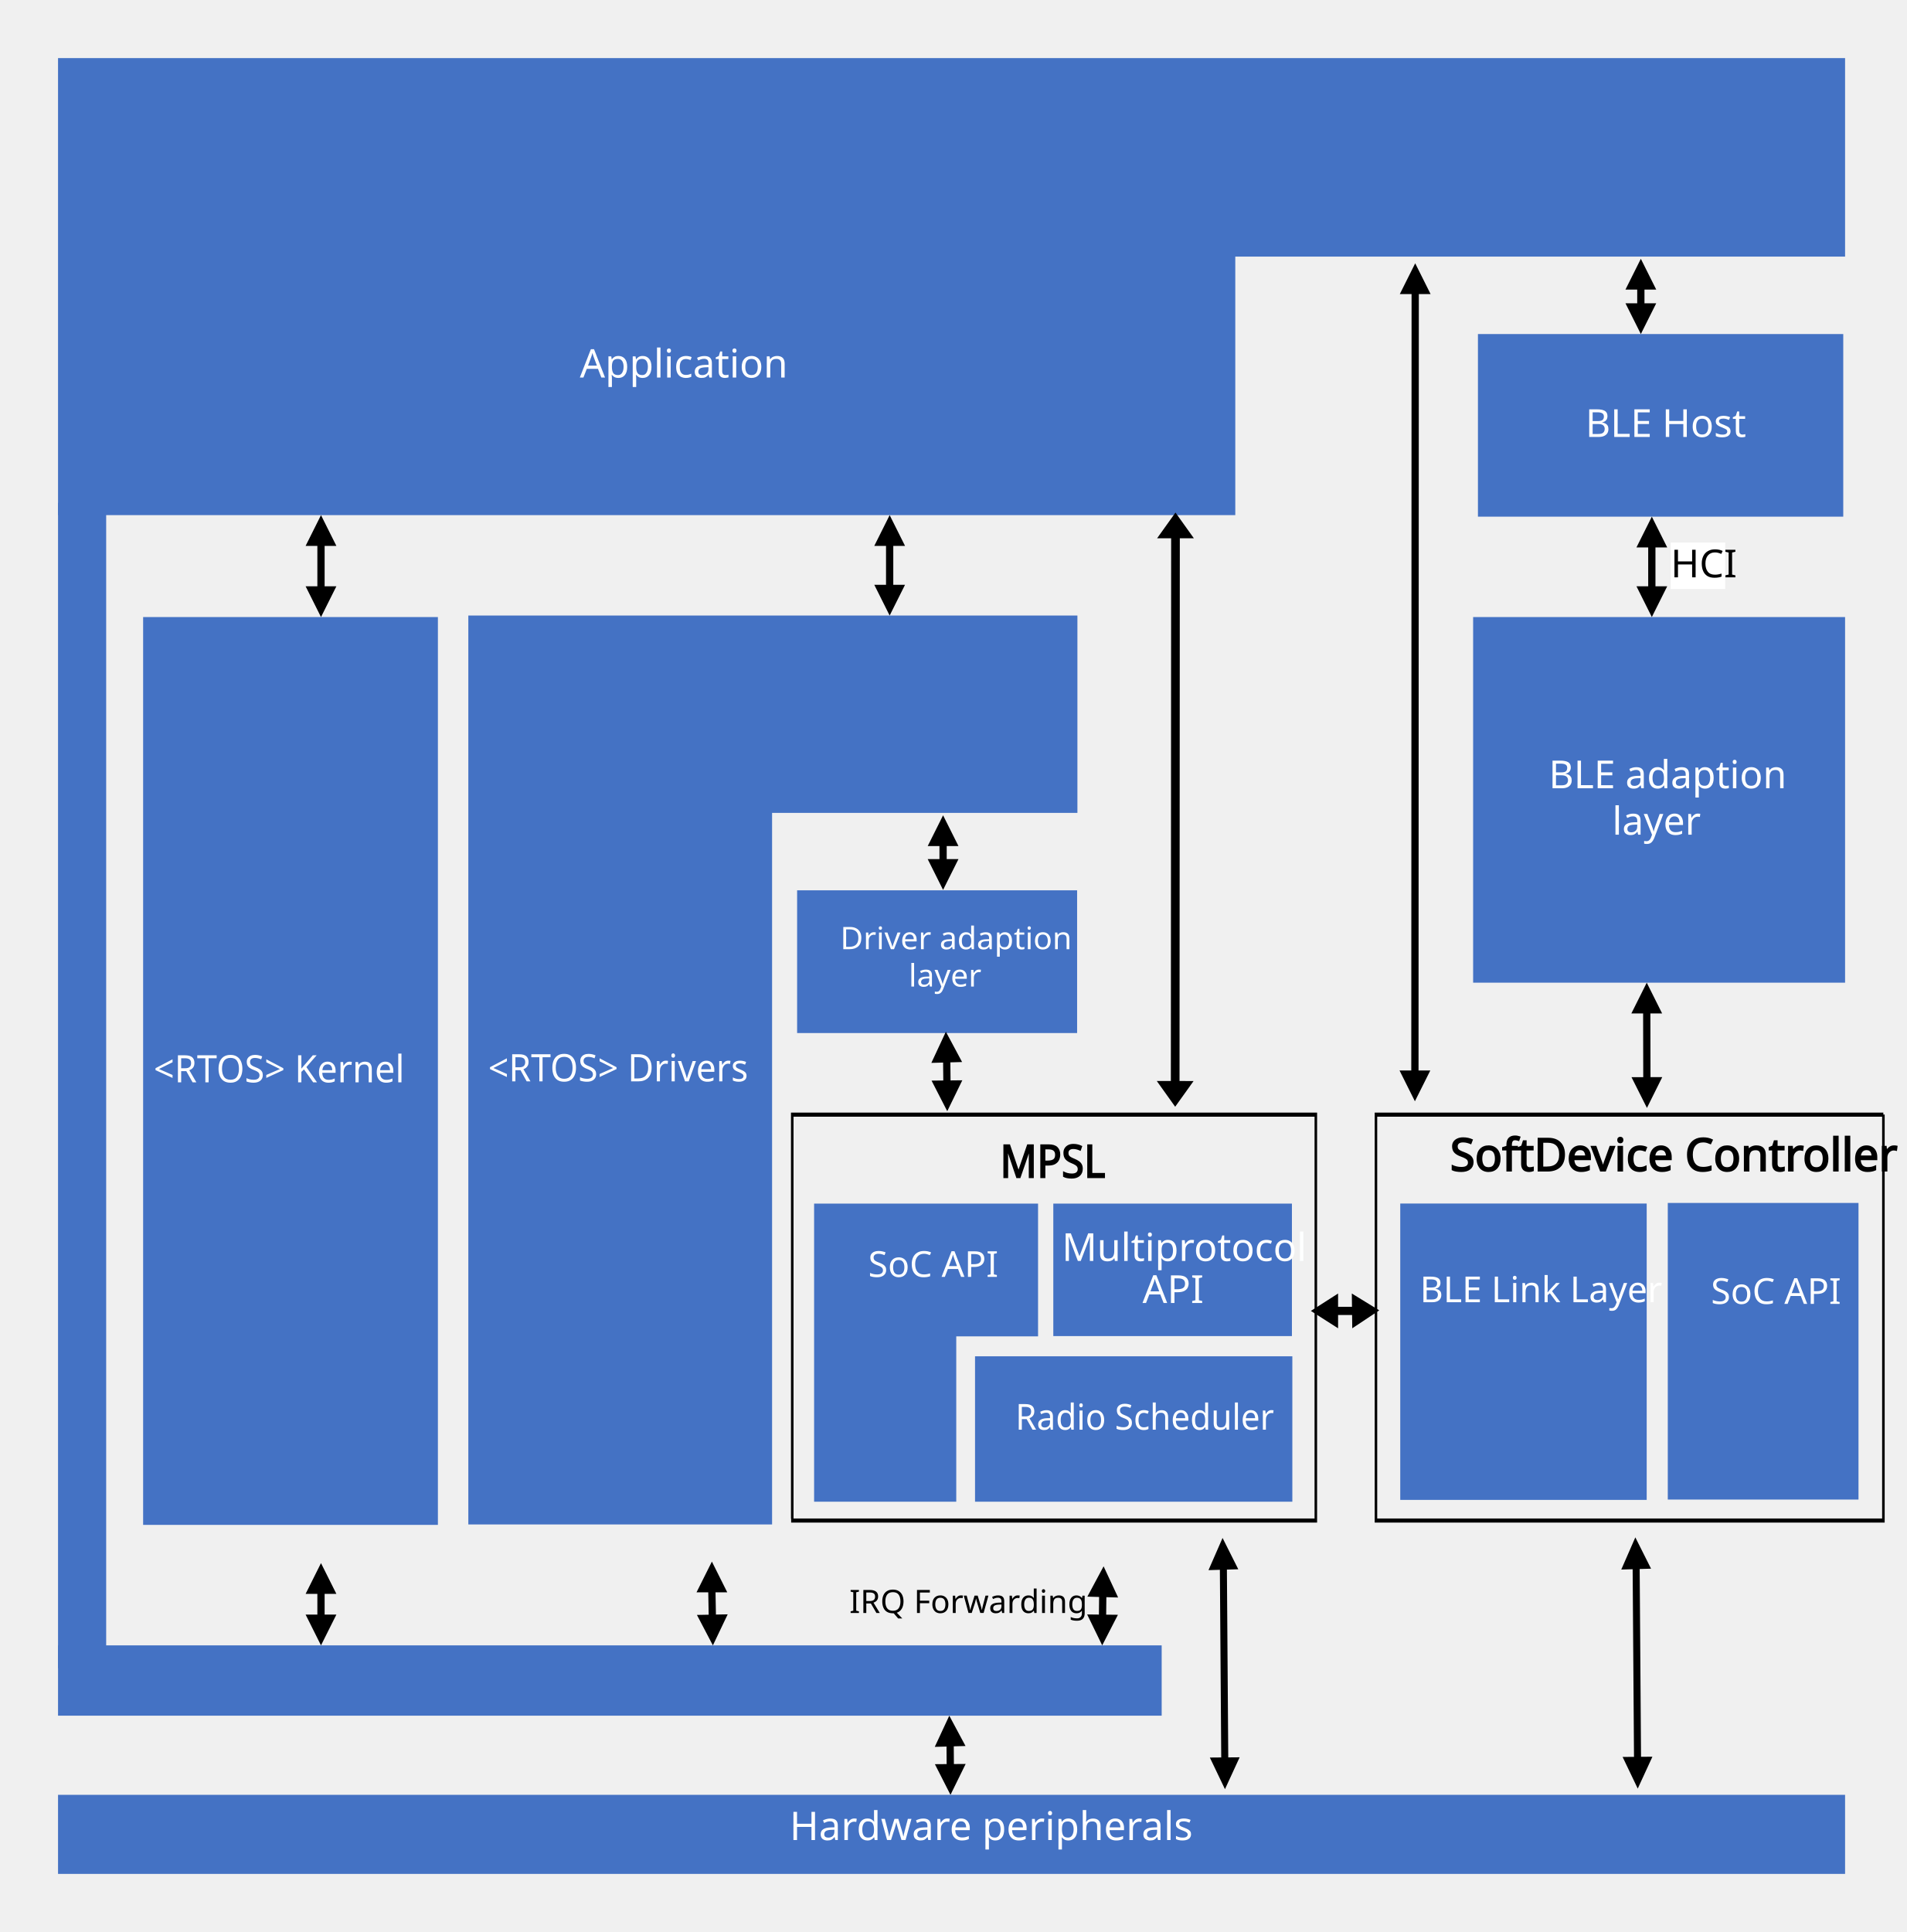
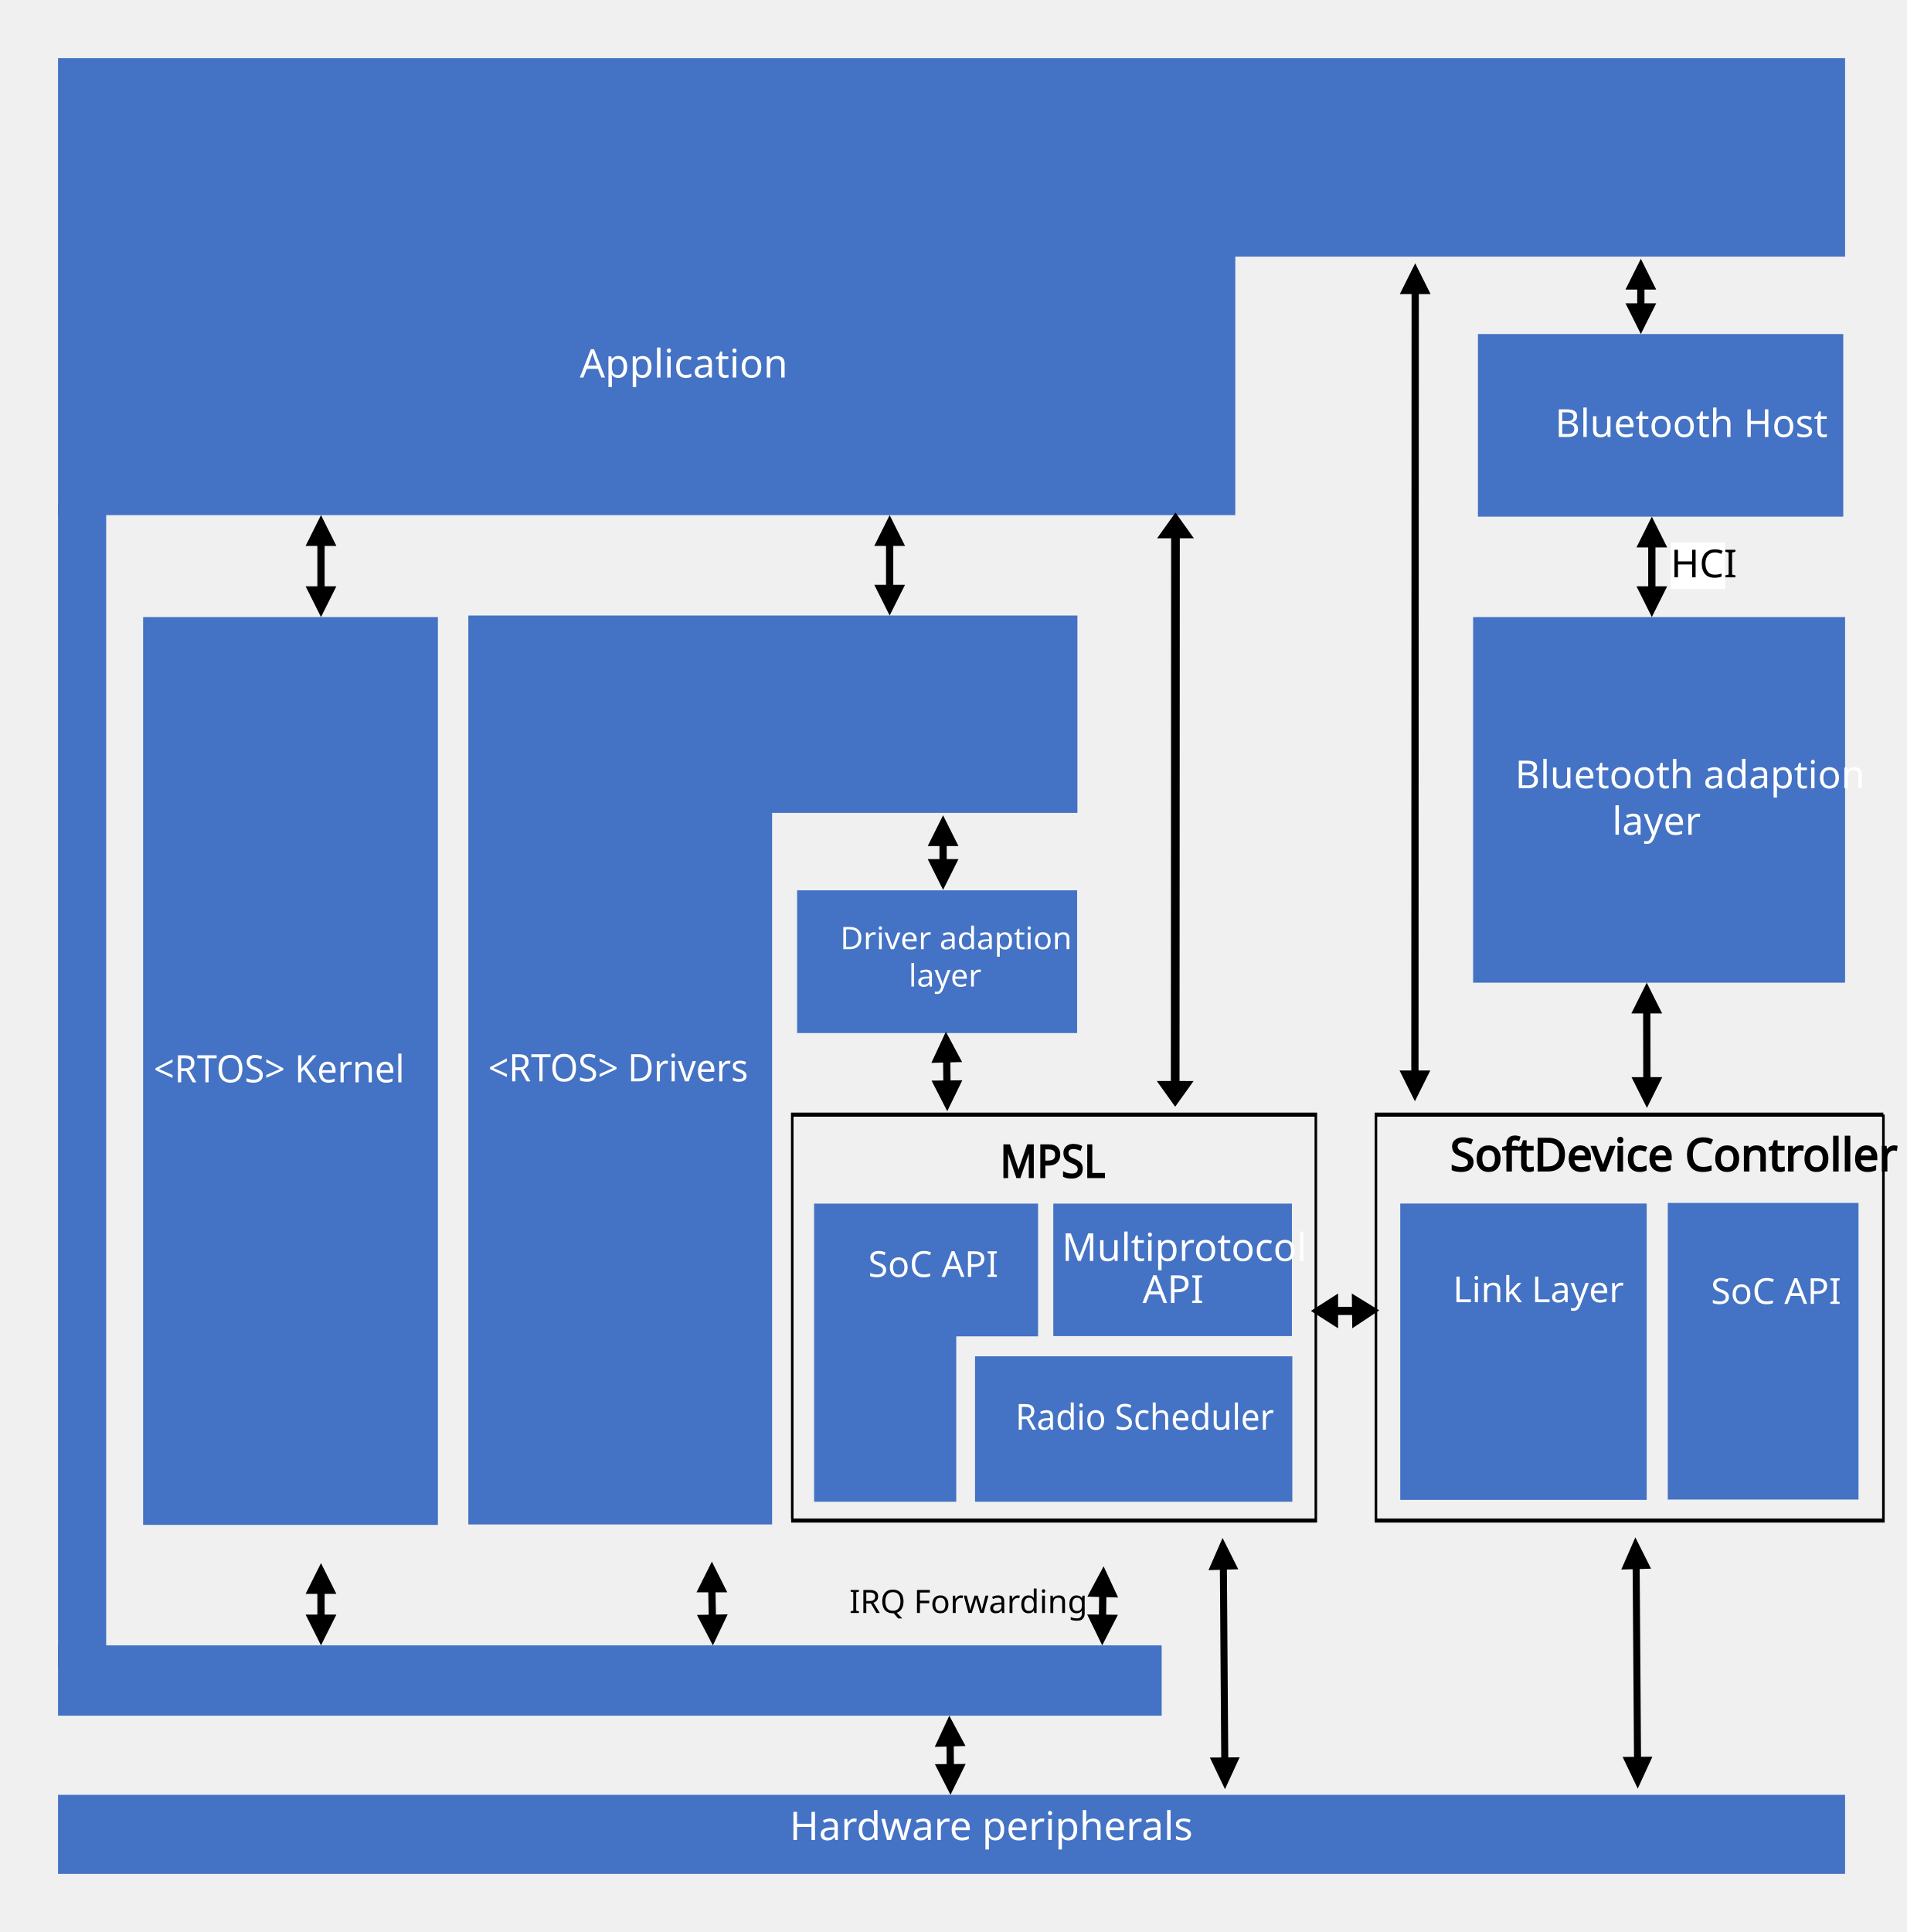
<svg xmlns="http://www.w3.org/2000/svg" xmlns:ns2="http://www.openswatchbook.org/uri/2009/osb" xmlns:xlink="http://www.w3.org/1999/xlink" width="8.214in" height="8.321in" viewBox="0 0 591.431 599.102" xml:space="preserve" color-interpolation-filters="sRGB" class="st17" version="1.1" id="svg5523">
  <style type="text/css" id="style5278">
	
		.st1 {fill:#4472c4;stroke:none;stroke-linecap:round;stroke-linejoin:round;stroke-width:0.75}
		.st2 {fill:#ffffff;font-family:Calibri;font-size:1.02em}
		.st3 {fill:#ffffff;font-family:Calibri;font-size:1em}
		.st4 {fill:#ffffff;font-family:Calibri;font-size:0.833em}
		.st5 {font-size:1em}
		.st6 {fill:#feffff;font-family:Calibri;font-size:0.833em}
		.st7 {stroke:none;stroke-linecap:round;stroke-linejoin:round;stroke-width:0.75}
		.st8 {fill:#feffff;font-family:Calibri;font-size:1em}
		.st9 {marker-end:url(#mrkr4-35);marker-start:url(#mrkr4-33);stroke:#000000;stroke-linecap:round;stroke-linejoin:round;stroke-width:2.25}
		.st10 {fill:#000000;fill-opacity:1;stroke:#000000;stroke-opacity:1;stroke-width:0.472}
		.st11 {fill:#ffffff;stroke:none;stroke-linecap:butt}
		.st12 {fill:#000000;font-family:Calibri;font-size:1em}
		.st13 {fill:none;stroke:#000000;stroke-dasharray:6.75,6.75;stroke-width:2.25}
		.st14 {fill:#000000;font-family:Calibri;font-size:1.167em}
		.st15 {fill:none;stroke:none;stroke-width:0.25}
		.st16 {fill:#000000;font-family:Calibri;font-size:0.833em}
		.st17 {fill:none;fill-rule:evenodd;font-size:12px;overflow:visible;stroke-linecap:square;stroke-miterlimit:3}
	
	</style>
  <defs id="Markers">
    <g id="lend4">
      <path d="M 2 1 L 0 0 L 2 -1 L 2 1 " style="stroke:none" id="path5280" />
    </g>
    <marker id="mrkr4-33" class="st10" refX="4.08" orient="auto" markerUnits="strokeWidth" overflow="visible">
      <use xlink:href="#lend4" transform="scale(2.12) " id="use5283" />
    </marker>
    <marker id="mrkr4-35" class="st10" refX="-4.24" orient="auto" markerUnits="strokeWidth" overflow="visible">
      <use xlink:href="#lend4" transform="scale(-2.12,-2.12) " id="use5286" />
    </marker>
    <linearGradient xlink:href="#linearGradient6394" id="linearGradient7118" gradientUnits="userSpaceOnUse" gradientTransform="translate(-307.5705,-8.172566)" x1="480.41" y1="201.101" x2="677.783" y2="201.101" />
    <linearGradient id="linearGradient6394" ns2:paint="solid">
      <stop style="stop-color:#ffffff;stop-opacity:1;" offset="0" id="stop6392" />
    </linearGradient>
    <linearGradient xlink:href="#linearGradient6394" id="linearGradient7068" gradientUnits="userSpaceOnUse" gradientTransform="translate(-81.63201,4.089599)" x1="480.41" y1="201.101" x2="677.783" y2="201.101" />
    <marker style="overflow:visible" id="mrkr4-15" class="st5" refX="4.08" orient="auto" markerUnits="strokeWidth" overflow="visible">
      <use height="100%" width="100%" y="0" x="0" xlink:href="#lend4" transform="scale(2.12)" id="use4845" />
    </marker>
    <marker style="overflow:visible" id="mrkr4-17" class="st5" refX="-4.24" orient="auto" markerUnits="strokeWidth" overflow="visible">
      <use height="100%" width="100%" y="0" x="0" xlink:href="#lend4" transform="scale(-2.12)" id="use4848" />
    </marker>
    <linearGradient xlink:href="#linearGradient6394" id="linearGradient6999" gradientUnits="userSpaceOnUse" gradientTransform="translate(-10.87786,4.007631)" x1="480.41" y1="201.101" x2="677.783" y2="201.101" />
    <linearGradient y2="201.101" x2="677.783" y1="201.101" x1="480.41" gradientTransform="translate(128.8894,144.2136)" gradientUnits="userSpaceOnUse" id="linearGradient8708" xlink:href="#linearGradient6394" />
    <linearGradient y2="201.101" x2="677.783" y1="201.101" x1="480.41" gradientTransform="translate(58.1352,144.2955)" gradientUnits="userSpaceOnUse" id="linearGradient8712" xlink:href="#linearGradient6394" />
    <linearGradient y2="201.101" x2="677.783" y1="201.101" x1="480.41" gradientTransform="translate(-167.8032,132.0334)" gradientUnits="userSpaceOnUse" id="linearGradient8716" xlink:href="#linearGradient6394" />
    <linearGradient xlink:href="#linearGradient6394" id="linearGradient8907" gradientUnits="userSpaceOnUse" gradientTransform="translate(-81.63201,4.089599)" x1="480.41" y1="201.101" x2="677.783" y2="201.101" />
    <marker style="overflow:visible" id="mrkr4-15-5" class="st5" refX="4.08" orient="auto" markerUnits="strokeWidth" overflow="visible">
      <use height="100%" width="100%" y="0" x="0" xlink:href="#lend4" transform="scale(2.12)" id="use4845-7" />
    </marker>
    <marker style="overflow:visible" id="mrkr4-17-2" class="st5" refX="-4.24" orient="auto" markerUnits="strokeWidth" overflow="visible">
      <use height="100%" width="100%" y="0" x="0" xlink:href="#lend4" transform="scale(-2.12)" id="use4848-6" />
    </marker>
    <linearGradient xlink:href="#linearGradient6394" id="linearGradient8915" gradientUnits="userSpaceOnUse" gradientTransform="translate(-10.87786,4.00763)" x1="480.41" y1="201.101" x2="677.783" y2="201.101" />
    <linearGradient y2="201.101" x2="677.783" y1="201.101" x1="480.41" gradientTransform="translate(58.13521,144.2955)" gradientUnits="userSpaceOnUse" id="linearGradient9004" xlink:href="#linearGradient6394" />
    <linearGradient y2="201.101" x2="677.783" y1="201.101" x1="480.41" gradientTransform="matrix(1.367312,0,0,1.368706,-507.6975,533.9719)" gradientUnits="userSpaceOnUse" id="linearGradient9225" xlink:href="#linearGradient6394" />
    <linearGradient xlink:href="#linearGradient6394" id="linearGradient9251" gradientUnits="userSpaceOnUse" gradientTransform="matrix(1.367312,0,0,1.368706,-927.3017,-13.18354)" x1="480.41" y1="201.101" x2="677.783" y2="201.101" />
    <marker style="overflow:visible" id="mrkr4-15-2" class="st5" refX="4.08" orient="auto" markerUnits="strokeWidth" overflow="visible">
      <use height="100%" width="100%" y="0" x="0" xlink:href="#lend4" transform="scale(2.12)" id="use4845-2" />
    </marker>
    <marker style="overflow:visible" id="mrkr4-17-3" class="st5" refX="-4.24" orient="auto" markerUnits="strokeWidth" overflow="visible">
      <use height="100%" width="100%" y="0" x="0" xlink:href="#lend4" transform="scale(-2.12)" id="use4848-2" />
    </marker>
    <marker style="overflow:visible" id="mrkr4-33-5" class="st10" refX="4.08" orient="auto" markerUnits="strokeWidth" overflow="visible">
      <use height="100%" width="100%" y="0" x="0" xlink:href="#lend4" transform="scale(2.12)" id="use5283-6" />
    </marker>
    <marker style="overflow:visible" id="mrkr4-35-6" class="st10" refX="-4.24" orient="auto" markerUnits="strokeWidth" overflow="visible">
      <use height="100%" width="100%" y="0" x="0" xlink:href="#lend4" transform="scale(-2.12)" id="use5286-6" />
    </marker>
    <linearGradient xlink:href="#linearGradient6394" id="linearGradient9401" gradientUnits="userSpaceOnUse" gradientTransform="matrix(1.367312,0,0,1.368706,-470.7331,18.43703)" x1="480.41" y1="201.101" x2="677.783" y2="201.101" />
    <linearGradient xlink:href="#linearGradient6394" id="linearGradient9403" gradientUnits="userSpaceOnUse" gradientTransform="matrix(1.367312,0,0,1.368706,-567.4762,18.54922)" x1="480.41" y1="201.101" x2="677.783" y2="201.101" />
    <linearGradient xlink:href="#linearGradient6394" id="linearGradient9405" gradientUnits="userSpaceOnUse" gradientTransform="matrix(1.367312,0,0,1.368706,-876.4047,1.76591)" x1="480.41" y1="201.101" x2="677.783" y2="201.101" />
    <marker style="overflow:visible" id="mrkr4-33-3" class="st10" refX="4.08" orient="auto" markerUnits="strokeWidth" overflow="visible">
      <use height="100%" width="100%" y="0" x="0" xlink:href="#lend4" transform="scale(2.12)" id="use5283-5" />
    </marker>
    <marker style="overflow:visible" id="mrkr4-35-7" class="st10" refX="-4.24" orient="auto" markerUnits="strokeWidth" overflow="visible">
      <use height="100%" width="100%" y="0" x="0" xlink:href="#lend4" transform="scale(-2.12)" id="use5286-1" />
    </marker>
    <marker style="overflow:visible" id="mrkr4-33-9" class="st10" refX="4.08" orient="auto" markerUnits="strokeWidth" overflow="visible">
      <use height="100%" width="100%" y="0" x="0" xlink:href="#lend4" transform="scale(2.12)" id="use5283-7" />
    </marker>
    <marker style="overflow:visible" id="mrkr4-35-4" class="st10" refX="-4.24" orient="auto" markerUnits="strokeWidth" overflow="visible">
      <use height="100%" width="100%" y="0" x="0" xlink:href="#lend4" transform="scale(-2.12)" id="use5286-4" />
    </marker>
  </defs>
  <g id="g5521">
    <g id="shape49-1" transform="matrix(0.8231676,0,0,0.9607405,148.1672,-102.8476)" style="stroke-width:1.124">
      <path d="m 225.952,305.72 v 63.7 h -115.04 V 599.1 H -3.538 V 305.72 Z" class="st1" id="path5296" style="fill:#4472c4;stroke:none;stroke-width:0.843;stroke-linecap:round;stroke-linejoin:round" />
      <text x="3.77" y="478.772" class="st2" id="text5298" style="font-size:12.855px;font-family:Calibri;fill:#ffffff;stroke-width:1.124" transform="scale(1.049754,0.9526041)">&lt;RTOS&gt; Drivers</text>
    </g>
    <g id="shape9-4" transform="matrix(0.8943328,0,0,1,458.391,-438.894)" style="stroke-width:1.057">
      <path d="M 0,542.47 V 599.1 H 126.69 V 542.47 Z" class="st1" id="path5305" style="fill:#4472c4;stroke:none;stroke-width:0.793;stroke-linecap:round;stroke-linejoin:round" />
-       <text x="35.364" y="605.68" class="st3" id="text5307" style="font-size:12.654px;font-family:Calibri;fill:#ffffff;stroke-width:1.057" transform="scale(1.054493,0.9483231)">BLE Host</text>
+       <text x="25.364" y="605.68" class="st3" id="text5307" style="font-size:12.654px;font-family:Calibri;fill:#ffffff;stroke-width:1.057" transform="scale(1.054493,0.9483231)">Bluetooth Host</text>
    </g>
    <g id="shape28-14" transform="translate(18,-439.37)">
      <path d="m 554.26,457.37 v 61.56 H 365.13 V 599.1 H 0 V 457.37 Z" class="st1" id="path5332" style="fill:#4472c4;stroke:none;stroke-width:0.75;stroke-linecap:round;stroke-linejoin:round" />
    </g>
    <g id="shape33-16" transform="translate(176.359,-478.367)">
      <path d="M 63.38,584.4 H 0 v 14.7 h 63.38 v -14.7" class="st7" id="path5339" style="stroke:none;stroke-width:0.75;stroke-linecap:round;stroke-linejoin:round" />
      <text x="3.48" y="595.43" class="st2" id="text5341" style="font-size:12.246px;font-family:Calibri;fill:#ffffff">Application</text>
    </g>
    <g id="shape34-20" transform="matrix(0.8287215,0,0,0.9595907,44.3932,-102.0241)" style="stroke-width:1.121">
      <path d="M 0,305.72 V 599.1 H 110.32 V 305.72 Z" class="st1" id="path5348" style="fill:#4472c4;stroke:none;stroke-width:0.841;stroke-linecap:round;stroke-linejoin:round" />
      <text x="3.761" y="479.756" class="st2" id="text5350" style="font-size:12.881px;font-family:Calibri;fill:#ffffff;stroke-width:1.121" transform="scale(1.051912,0.9506497)">&lt;RTOS&gt; Kernel</text>
    </g>
    <g id="shape38-23" transform="matrix(0.9105893,0,0,1,456.8974,-294.378)" style="stroke-width:1.048">
      <path d="M 0,485.72 V 599.1 H 126.69 V 485.72 Z" class="st1" id="path5357" style="fill:#4472c4;stroke:none;stroke-width:0.786;stroke-linecap:round;stroke-linejoin:round" />
-       <text x="24.667" y="562.981" class="st8" id="text5361" style="font-size:12.538px;font-family:Calibri;fill:#feffff;stroke-width:1.048" transform="scale(1.044859,0.9570667)">BLE adaption<tspan x="45.334" dy="15.046" class="st5" id="tspan5359" style="font-size:12.538px;stroke-width:1.048">layer</tspan>
+       <text x="13.667" y="562.981" class="st8" id="text5361" style="font-size:12.538px;font-family:Calibri;fill:#feffff;stroke-width:1.048" transform="scale(1.044859,0.9570667)">Bluetooth adaption<tspan x="45.334" dy="15.046" class="st5" id="tspan5359" style="font-size:12.538px;stroke-width:1.048">layer</tspan>
      </text>
    </g>
    <g id="shape59-27" transform="translate(287.621,-67.0677)">
      <path d="m 7.06,608.28 0.01,0.36 0.04,5.47" class="st9" id="path5366" style="stroke:#000000;stroke-width:2.25;stroke-linecap:round;stroke-linejoin:round;marker-start:url(#mrkr4-33);marker-end:url(#mrkr4-35)" />
    </g>
    <g id="shape61-36" transform="translate(268.841,-439.37)">
      <path d="m 7.09,608.28 v 0.36 12.06" class="st9" id="path5371" style="stroke:#000000;stroke-width:2.25;stroke-linecap:round;stroke-linejoin:round;marker-start:url(#mrkr4-33);marker-end:url(#mrkr4-35)" />
    </g>
    <g id="shape62-43" transform="translate(92.4683,-439.37)">
      <path d="m 7.09,608.28 v 0.36 12.53" class="st9" id="path5376" style="stroke:#000000;stroke-width:2.25;stroke-linecap:round;stroke-linejoin:round;marker-start:url(#mrkr4-33);marker-end:url(#mrkr4-35)" />
    </g>
    <g id="shape65-50" transform="translate(445.9723,-517.4635)">
      <path d="m -7.04,608.28 v 0.36 l -0.09,240.78" class="st9" id="path5381" style="stroke:#000000;stroke-width:2.25;stroke-linecap:round;stroke-linejoin:round;marker-start:url(#mrkr4-33);marker-end:url(#mrkr4-35)" />
    </g>
    <g id="shape68-57" transform="translate(503.677,-294.378)">
      <path d="m 7.07,608.28 v 0.36 l 0.04,19.76" class="st9" id="path5386" style="stroke:#000000;stroke-width:2.25;stroke-linecap:round;stroke-linejoin:round;marker-start:url(#mrkr4-33);marker-end:url(#mrkr4-35)" />
    </g>
    <g id="shape70-64" transform="translate(519.414,-438.894)">
      <path d="m -7.09,608.28 v 0.36 12.05" class="st9" id="path5393" style="stroke:#000000;stroke-width:2.25;stroke-linecap:round;stroke-linejoin:round;marker-start:url(#mrkr4-33);marker-end:url(#mrkr4-35)" />
      <rect x="-1.229" y="607.121" width="16.899" height="14.4" class="st11" id="rect5395" style="fill:#ffffff;stroke:none;stroke-linecap:butt" />
      <text x="-1.23" y="617.92" class="st12" id="text5397" style="font-size:12px;font-family:Calibri;fill:#000000">HCI</text>
    </g>
    <g id="shape71-73" transform="translate(92.4683,-114.378)">
      <path d="m 7.09,608.28 v 0.36 6.43" class="st9" id="path5402" style="stroke:#000000;stroke-width:2.25;stroke-linecap:round;stroke-linejoin:round;marker-start:url(#mrkr4-33);marker-end:url(#mrkr4-35)" />
    </g>
    <g id="shape43-80" transform="matrix(0.7871859,0,0,1.064736,247.2304,-317.5402)" style="stroke-width:1.092">
      <path d="M 0,557.53 V 599.1 H 110.32 V 557.53 Z" class="st1" id="path5409" style="fill:#4472c4;stroke:none;stroke-width:0.819;stroke-linecap:round;stroke-linejoin:round" />
      <text x="14.505" y="673.253" class="st6" id="text5413" style="font-size:10.613px;font-family:Calibri;fill:#feffff;stroke-width:1.092" transform="scale(1.171523,0.85359)">Driver adaption <tspan x="37.514" dy="12.736" class="st5" id="tspan5411" style="font-size:10.613px;stroke-width:1.092">layer</tspan>
      </text>
    </g>
    <g id="shape75-84" transform="translate(286.5733,-279.1752)">
      <path d="m 7.05,608.28 0.01,0.36 0.06,5.58" class="st9" id="path5418" style="stroke:#000000;stroke-width:2.25;stroke-linecap:round;stroke-linejoin:round;marker-start:url(#mrkr4-33);marker-end:url(#mrkr4-35)" />
    </g>
    <g id="shape76-91" transform="matrix(1.090489,0,0,1.090489,284.77,-401.3215)" style="stroke-width:0.917">
      <path d="m 7.09,608.28 v 0.36 3.68" class="st9" id="path5423" style="stroke:#000000;stroke-width:2.063;stroke-linecap:round;stroke-linejoin:round;marker-start:url(#mrkr4-33);marker-end:url(#mrkr4-35)" />
    </g>
    <g id="shape77-98" transform="translate(501.827,-518.857)">
      <path d="m 7.09,608.28 v 0.36 4.25" class="st9" id="path5428" style="stroke:#000000;stroke-width:2.25;stroke-linecap:round;stroke-linejoin:round;marker-start:url(#mrkr4-33);marker-end:url(#mrkr4-35)" />
    </g>
    <g id="shape78-105" transform="matrix(0.8901996,0,0,1,18,-67.0677)" style="stroke-width:1.06">
      <path d="m 0,577.3 v 21.8 h 384.52 v -21.8 z" class="st1" id="path5433" style="fill:#4472c4;stroke:none;stroke-width:0.795;stroke-linecap:round;stroke-linejoin:round" />
    </g>
    <g id="shape79-107" transform="translate(213.776,-114.85)">
      <path d="m 7.02,608.28 v 0.36 l 0.13,6.91" class="st9" id="path5438" style="stroke:#000000;stroke-width:2.25;stroke-linecap:round;stroke-linejoin:round;marker-start:url(#mrkr4-33);marker-end:url(#mrkr4-35)" />
    </g>
    <g id="shape81-114" transform="translate(18,-81.7795)">
      <path d="M 0,237.69 V 599.1 H 14.93 V 237.69 Z" class="st1" id="path5443" style="fill:#4472c4;stroke:none;stroke-width:0.75;stroke-linecap:round;stroke-linejoin:round" />
    </g>
    <g id="group98-131" transform="translate(18,-21.8268)">
      <g id="shape3-132" transform="translate(0,3.82677)">
        <path d="M 0,574.58 V 599.1 H 554.26 V 574.58 Z" class="st1" id="path5489" style="fill:#4472c4;stroke:none;stroke-width:0.75;stroke-linecap:round;stroke-linejoin:round" />
      </g>
      <g id="shape5-134" transform="translate(221.594,-2.99728)">
        <path d="M 118.88,584.4 H 0 v 14.7 h 118.88 v -14.7" class="st7" id="path5496" style="stroke:none;stroke-width:0.75;stroke-linecap:round;stroke-linejoin:round" />
        <text x="5.31" y="595.43" class="st2" id="text5498" style="font-size:12.246px;font-family:Calibri;fill:#ffffff">Hardware peripherals</text>
      </g>
    </g>
    <g id="shape100-138" transform="matrix(1,0,0,1.065591,372.5615,-161.7832)" style="stroke-width:0.969">
      <path d="m 6.87,608.28 0.01,0.36 0.42,54.62" class="st9" id="path5504" style="stroke:#000000;stroke-width:2.18;stroke-linecap:round;stroke-linejoin:round;marker-start:url(#mrkr4-33);marker-end:url(#mrkr4-35)" />
    </g>
    <g id="shape99-145" transform="translate(349.0804,-113.386)">
      <path d="m -7.05,608.28 -0.01,0.36 -0.06,5.44" class="st9" id="path5509" style="stroke:#000000;stroke-width:2.25;stroke-linecap:round;stroke-linejoin:round;marker-start:url(#mrkr4-33);marker-end:url(#mrkr4-35)" />
    </g>
    <g id="shape101-152" transform="translate(258.8891,-94.5354)">
      <rect x="0" y="584.343" width="72.284" height="14.759" class="st15" id="rect5516" style="fill:none;stroke:none;stroke-width:0.25" />
      <text x="4.53" y="594.72" class="st16" id="text5518" style="font-size:10px;font-family:Calibri;fill:#000000">IRQ Forwarding</text>
    </g>
    <g id="shape75-84-7" transform="matrix(0.01690915,0.9997664,-0.7821668,0.02161329,895.3168,386.2081)" style="stroke-width:1.131">
      <path d="m 7.151,608.28 -0.002,0.36 -0.119,5.579" class="st9" id="path5418-8" style="stroke:#000000;stroke-width:2.544;stroke-linecap:round;stroke-linejoin:round;marker-start:url(#mrkr4-33-5);marker-end:url(#mrkr4-35-6)" />
    </g>
    <g id="shape65-50-7" transform="matrix(1,0,0,0.6992116,371.6225,-258.7052)" style="stroke-width:1.196">
      <path d="m -7.04,608.28 v 0.36 l -0.09,240.78" class="st9" id="path5381-0" style="stroke:#000000;stroke-width:2.691;stroke-linecap:round;stroke-linejoin:round;marker-start:url(#mrkr4-33-3);marker-end:url(#mrkr4-35-7)" />
    </g>
    <g id="shape100-138-1" transform="matrix(1,0,0,1.065591,500.5845,-161.9668)" style="stroke-width:0.969">
      <path d="m 6.87,608.28 0.01,0.36 0.42,54.62" class="st9" id="path5504-3" style="stroke:#000000;stroke-width:2.18;stroke-linecap:round;stroke-linejoin:round;marker-start:url(#mrkr4-33-9);marker-end:url(#mrkr4-35-4)" />
    </g>
    <g id="shape45-44" transform="translate(392.1717,-68.9332)">
      <text x="57.595" y="431.99" class="st10" id="text4924" style="font-size:14px;font-family:Calibri;fill:#000000;fill-opacity:1;stroke:#000000;stroke-width:0.472;stroke-opacity:1">SoftDevice Controller</text>
    </g>
    <g id="shape45-44-7" transform="matrix(0.9013781,0,0,1.000001,213.5559,-72.83)">
      <rect x="0" y="427.325" width="249.622" height="15.099" class="st9" id="rect4922-1" style="fill:none;stroke:none;stroke-width:0.25;stroke-linecap:round;stroke-linejoin:round;marker-start:url(#mrkr4-33);marker-end:url(#mrkr4-35)" />
      <text x="107.214" y="437.925" class="st10" id="text4924-6" style="font-size:14px;font-family:Calibri;fill:#000000;fill-opacity:1;stroke:#000000;stroke-width:0.472;stroke-opacity:1">MPSL</text>
    </g>
  </g>
  <g id="shape18-58" transform="matrix(0.5767134,0,0,0.9265366,333.3985,-9.463111)" style="stroke-width:1.169">
    <g id="shape18-58-1" transform="matrix(1.006489,0,0,0.8566366,-11.63667,78.38773)" style="stroke-width:1.472">
      <path d="m 0,390.66 v 51.76 h 127.5 v -51.76 z" class="st1" id="path4959" style="fill:#4472c4;stroke:none;stroke-width:0.944;stroke-linecap:round;stroke-linejoin:round" />
    </g>
    <g id="shape23-62" transform="matrix(0.9446272,0,0,0.8566366,-140.277,133.8207)" style="stroke-width:1.472">
      <path d="m 127.5,325.95 v 51.87 H 80.93 v 64.6 H 0 V 325.95 Z" class="st1" id="path4970" style="fill:#4472c4;stroke:none;stroke-width:0.944;stroke-linecap:round;stroke-linejoin:round" />
      <text x="350.015" y="368.259" class="st12" id="text4972-5" style="font-size:14.516px;font-family:Calibri;opacity:1;fill:#fdfefe;fill-opacity:1;stroke:#fdfdfd;stroke-width:1.306;stroke-opacity:1" transform="scale(1.036889,0.9644236)">SoC API</text>
    </g>
    <g id="group66-65" transform="matrix(0.7865676,0,0,0.8566366,-53.73045,133.8207)" style="stroke-width:1.472">
      <g id="shape15-66" style="stroke-width:1.472">
        <path d="m 0,385.61 v 56.81 h 216.95 v -56.81 z" class="st1" id="path4981" style="fill:#4472c4;stroke:none;stroke-width:0.944;stroke-linecap:round;stroke-linejoin:round" />
      </g>
      <g id="shape66-68" style="stroke-width:1.472">
        <text x="62.54" y="418.22" class="st14" id="text4984" style="font-size:14px;font-family:Calibri;fill:#ffffff;stroke-width:1.472" />
      </g>
      <text xml:space="preserve" style="font-style:normal;font-variant:normal;font-weight:normal;font-stretch:normal;font-size:18.047px;line-height:1.25;font-family:Calibri;-inkscape-font-specification:'Calibri, Normal';font-variant-ligatures:normal;font-variant-caps:normal;font-variant-numeric:normal;font-feature-settings:normal;text-align:start;letter-spacing:0px;word-spacing:0px;writing-mode:lr-tb;text-anchor:start;fill:#ffffff;fill-opacity:1;stroke:none;stroke-width:1.217" x="21.444" y="534.029" id="text6443" transform="scale(1.28904,0.7757711)">
        <tspan id="tspan6441" x="21.444" y="534.029" style="font-style:normal;font-variant:normal;font-weight:normal;font-stretch:normal;font-size:18.047px;font-family:Calibri;-inkscape-font-specification:'Calibri, Normal';font-variant-ligatures:normal;font-variant-caps:normal;font-variant-numeric:normal;font-feature-settings:normal;text-align:start;writing-mode:lr-tb;text-anchor:start;fill:#ffffff;fill-opacity:1;stroke-width:1.217">Radio Scheduler</tspan>
      </text>
    </g>
    <g id="shape10-38-9" transform="matrix(0.9409031,0,0,1.642509,174.9534,-214.4693)" style="stroke-width:1.254">
      <g id="g6368" style="stroke-width:1.254">
        <path style="fill:#4472c4;stroke:none;stroke-width:0.94;stroke-linecap:round;stroke-linejoin:round" id="path4906-7" class="st1" d="m 0,382.03 v 60.39 h 140.86 v -60.39 z" />
      </g>
    </g>
    <text xml:space="preserve" style="font-style:normal;font-weight:normal;font-size:32.59px;line-height:1.25;font-family:sans-serif;letter-spacing:0px;word-spacing:0px;fill:url(#linearGradient9401);fill-opacity:1;stroke:none;stroke-width:1.026" x="146.314" y="565.652" id="text6390" transform="scale(1.268155,0.7885469)">
-       <tspan id="tspan6388" x="146.314" y="565.652" style="font-style:normal;font-variant:normal;font-weight:normal;font-stretch:normal;font-size:15.209px;font-family:Calibri;-inkscape-font-specification:'Calibri, Normal';font-variant-ligatures:normal;font-variant-caps:normal;font-variant-numeric:normal;font-feature-settings:normal;text-align:start;writing-mode:lr-tb;text-anchor:start;fill:url(#linearGradient9401);fill-opacity:1;stroke-width:1.026">BLE Link Layer</tspan>
+       <tspan id="tspan6388" x="160.314" y="565.652" style="font-style:normal;font-variant:normal;font-weight:normal;font-stretch:normal;font-size:15.209px;font-family:Calibri;-inkscape-font-specification:'Calibri, Normal';font-variant-ligatures:normal;font-variant-caps:normal;font-variant-numeric:normal;font-feature-settings:normal;text-align:start;writing-mode:lr-tb;text-anchor:start;fill:url(#linearGradient9401);fill-opacity:1;stroke-width:1.026">Link Layer</tspan>
    </text>
    <g id="shape10-38-9-8" transform="matrix(0.7281249,0,0,1.643944,318.8312,-215.2154)" style="stroke-width:1.253">
      <g id="g6368-6" style="stroke-width:1.253">
        <path style="fill:#4472c4;stroke:none;stroke-width:0.94;stroke-linecap:round;stroke-linejoin:round" id="path4906-7-0" class="st1" d="m 0,382.03 v 60.39 h 140.86 v -60.39 z" />
      </g>
    </g>
    <text xml:space="preserve" style="font-style:normal;font-weight:normal;font-size:32.59px;line-height:1.25;font-family:sans-serif;letter-spacing:0px;word-spacing:0px;fill:url(#linearGradient9403);fill-opacity:1;stroke:none;stroke-width:1.026" x="269.72" y="566.363" id="text6390-8" transform="scale(1.268155,0.7885469)">
      <tspan id="tspan6388-0" x="269.72" y="566.363" style="font-style:normal;font-variant:normal;font-weight:normal;font-stretch:normal;font-size:15.209px;font-family:Calibri;-inkscape-font-specification:'Calibri, Normal';font-variant-ligatures:normal;font-variant-caps:normal;font-variant-numeric:normal;font-feature-settings:normal;text-align:start;writing-mode:lr-tb;text-anchor:start;fill:url(#linearGradient9403);fill-opacity:1;stroke-width:1.026">SoC API</tspan>
    </text>
    <text xml:space="preserve" style="font-style:normal;font-weight:normal;font-size:32.59px;line-height:1.25;font-family:sans-serif;letter-spacing:0px;word-spacing:0px;fill:url(#linearGradient9405);fill-opacity:1;stroke:none;stroke-width:1.026" x="-87.68" y="554.908" id="text6390-8-1" transform="scale(1.268155,0.7885469)">
      <tspan id="tspan6388-0-1" x="-87.68" y="554.908" style="font-style:normal;font-variant:normal;font-weight:normal;font-stretch:normal;font-size:15.209px;font-family:Calibri;-inkscape-font-specification:'Calibri, Normal';font-variant-ligatures:normal;font-variant-caps:normal;font-variant-numeric:normal;font-feature-settings:normal;text-align:start;writing-mode:lr-tb;text-anchor:start;fill:url(#linearGradient9405);fill-opacity:1;stroke-width:1.026">SoC API</tspan>
    </text>
    <rect style="opacity:1;fill:none;fill-opacity:1;stroke:#000000;stroke-width:1.368;stroke-miterlimit:3;stroke-dasharray:4.103, 1.368;stroke-dashoffset:0;stroke-opacity:1;paint-order:markers stroke fill" id="rect7120" width="272.902" height="135.852" x="161.887" y="383.267" />
    <rect style="opacity:1;fill:none;fill-opacity:1;stroke:#000000;stroke-width:1.368;stroke-miterlimit:3;stroke-dasharray:4.103, 1.368;stroke-dashoffset:0;stroke-opacity:1;paint-order:markers stroke fill" id="rect7120-2" width="281.578" height="135.852" x="-152.03" y="383.267" />
  </g>
  <text x="309.588" y="391.022" class="st8" id="text5361-1" style="font-size:12px;font-family:Calibri;fill:#feffff;stroke-width:1">
    <tspan x="329.368" class="st5" id="tspan5359-3" style="font-size:12px;stroke-width:1">Multiprotocol</tspan>
    <tspan x="329.368" class="st5" style="font-size:12px;stroke-width:1" id="tspan9295" />
    <tspan x="329.368" class="st5" style="font-size:12px;stroke-width:1" id="tspan9297" />
  </text>
  <text x="354.353" y="404.059" class="st8" id="text5361-1-8" style="font-size:12px;font-family:Calibri;fill:#feffff;stroke-width:1">API</text>
</svg>
